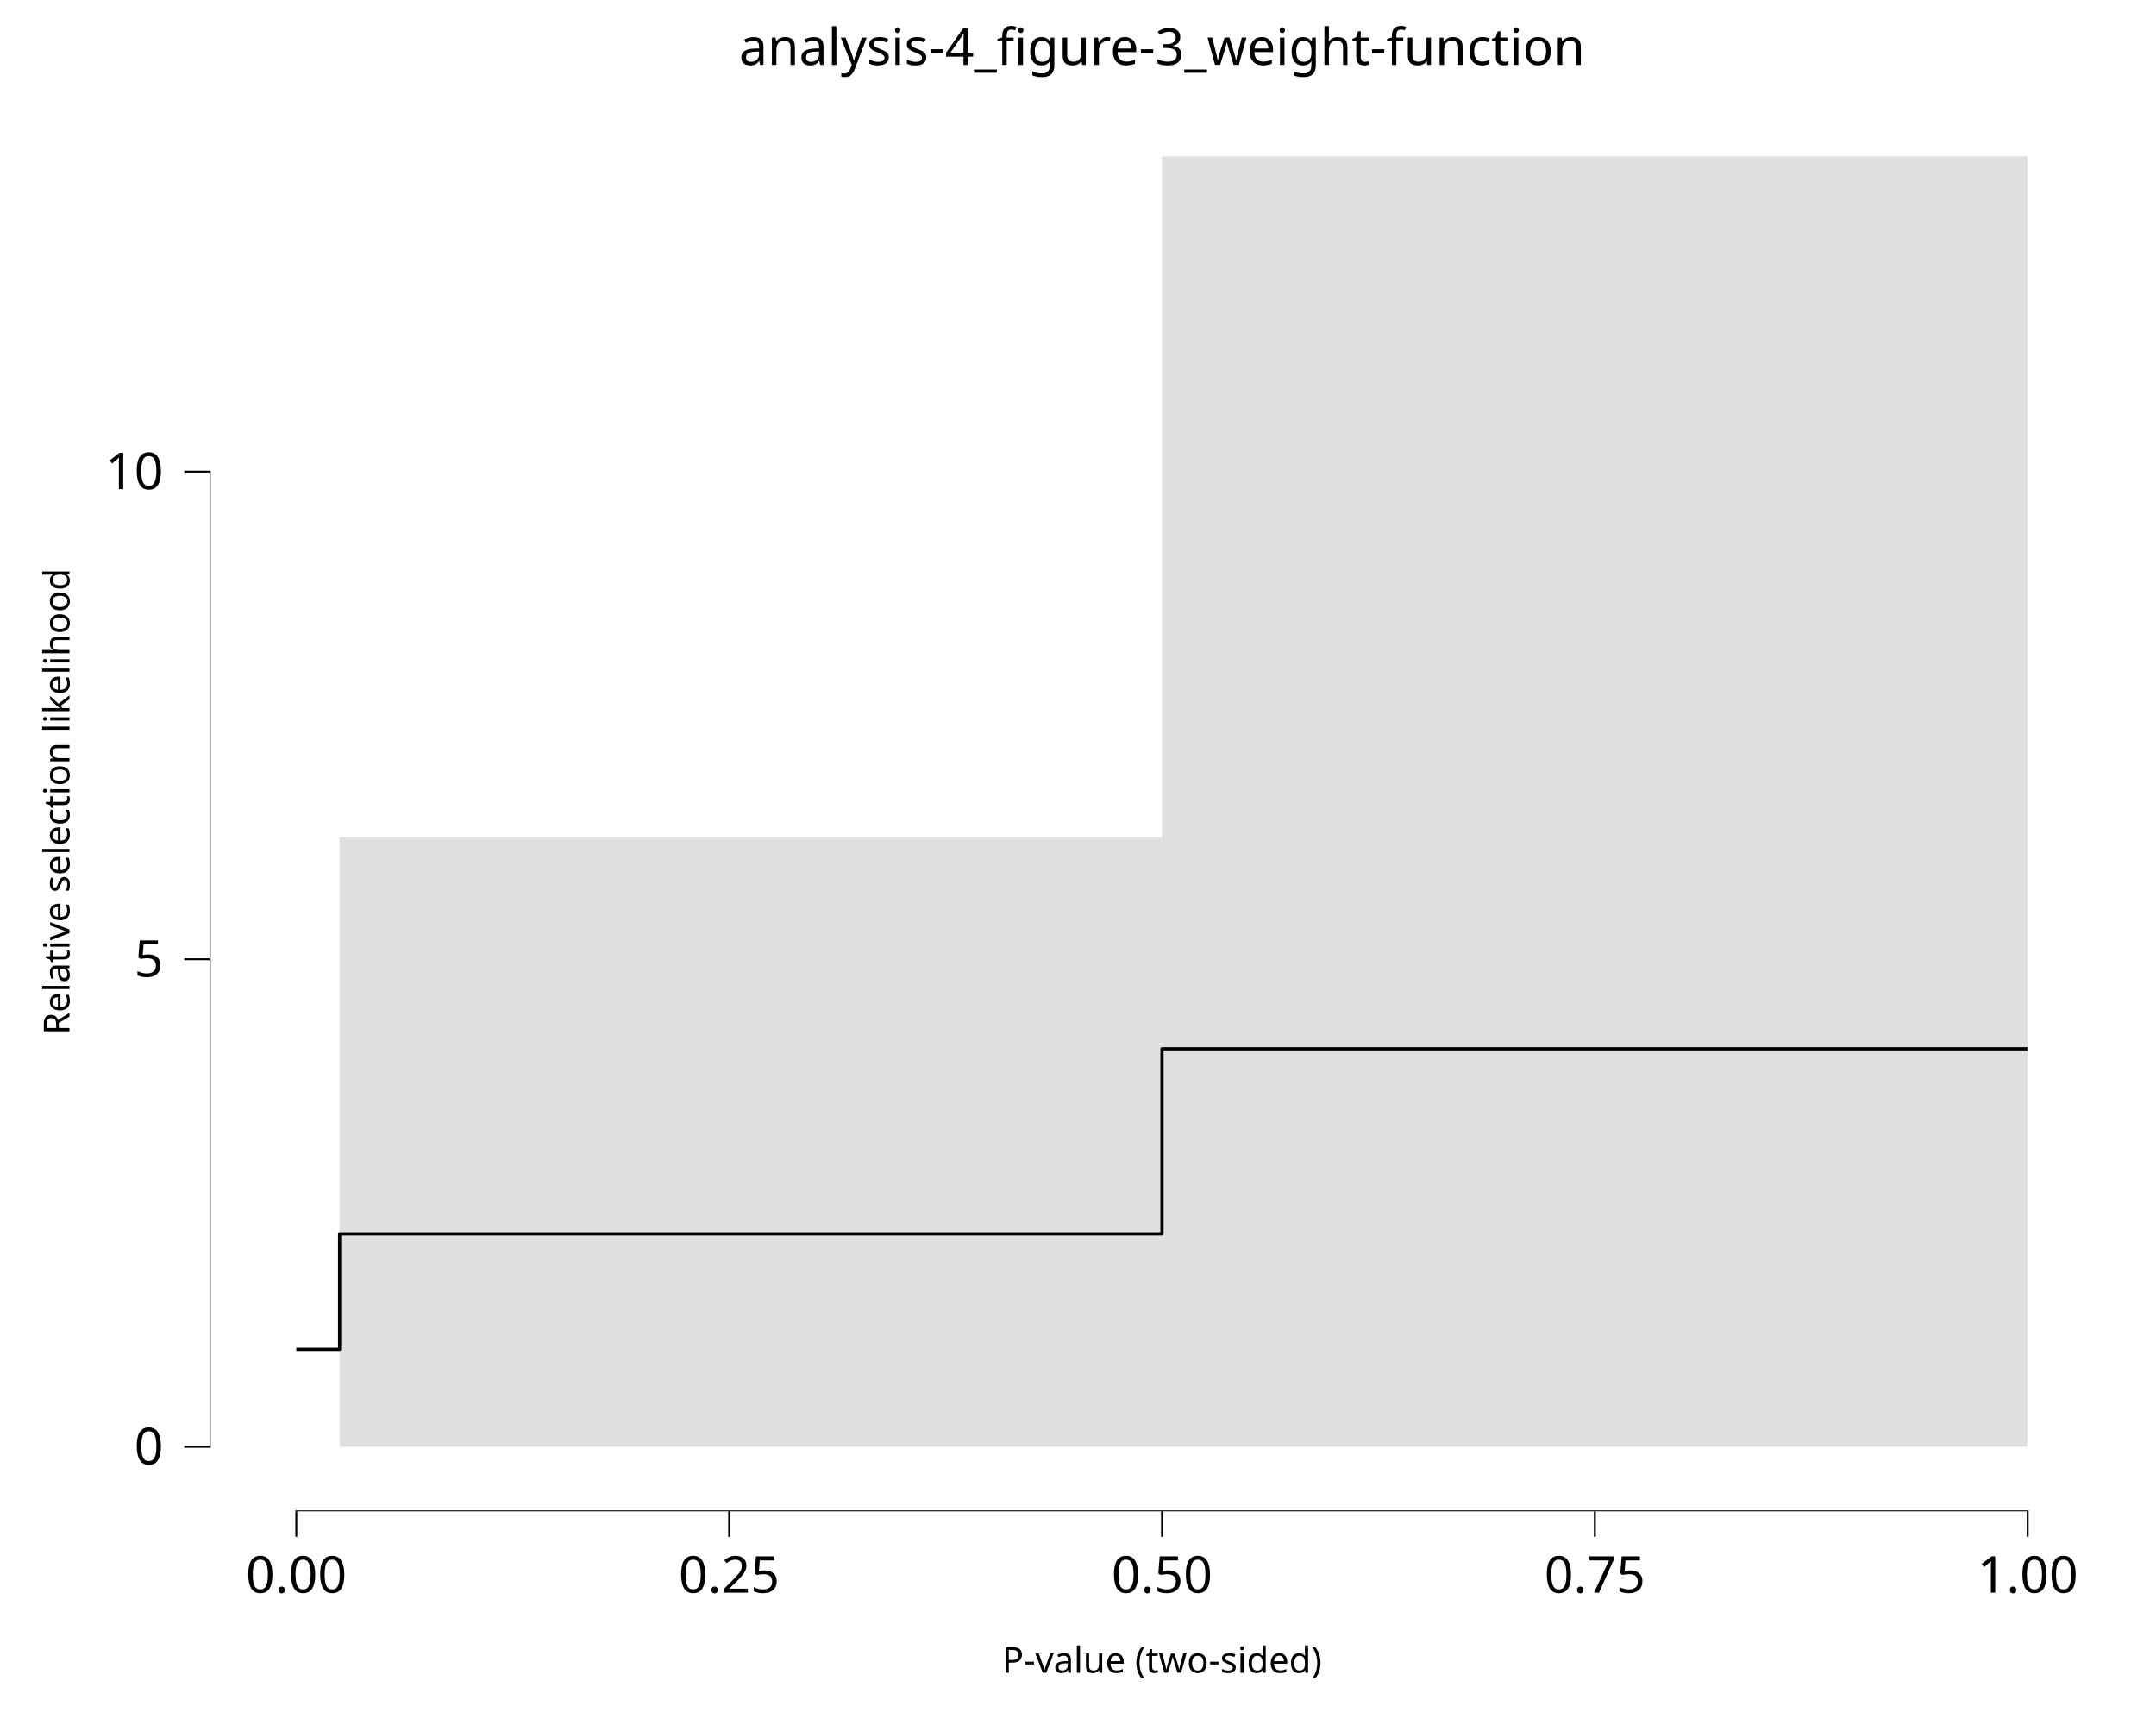
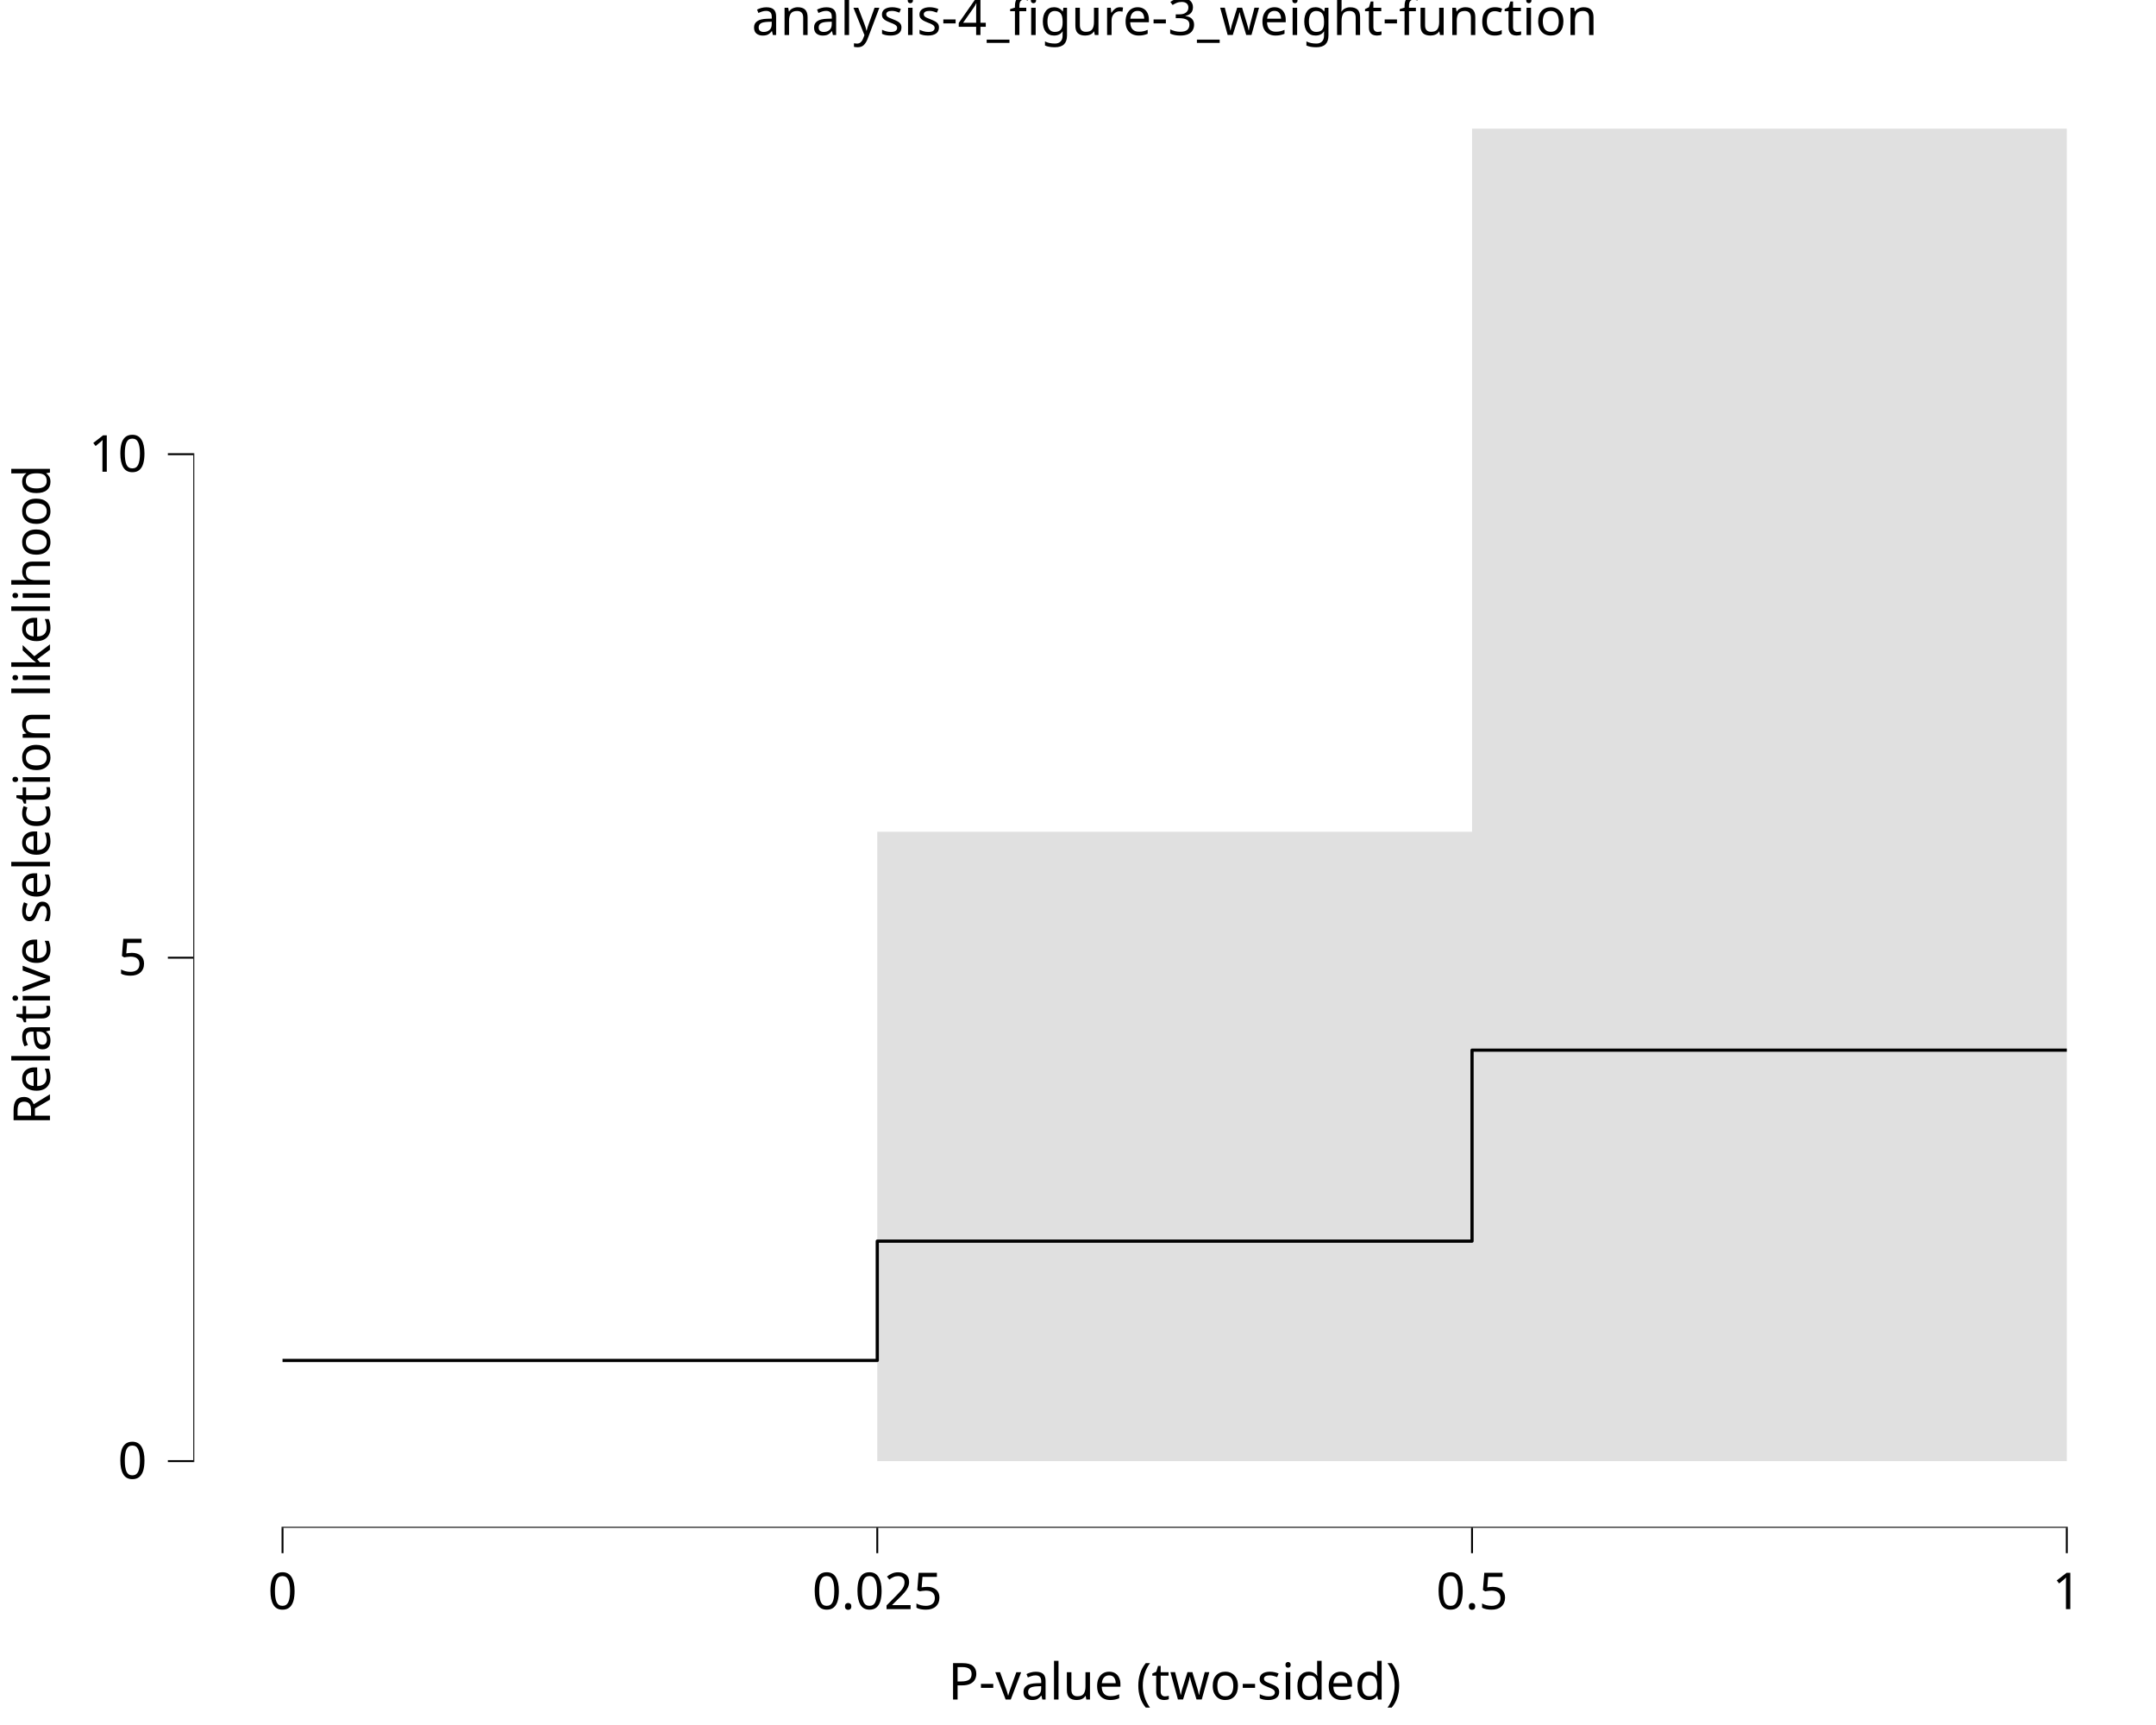
<svg xmlns="http://www.w3.org/2000/svg" class="svglite" data-engine-version="2.0" width="720.00pt" height="576.00pt" viewBox="0 0 720.00 576.00">
  <defs>
    <style type="text/css">
    .svglite line, .svglite polyline, .svglite polygon, .svglite path, .svglite rect, .svglite circle {
      fill: none;
      stroke: #000000;
      stroke-linecap: round;
      stroke-linejoin: round;
      stroke-miterlimit: 10.00;
    }
  </style>
  </defs>
  <rect width="100%" height="100%" style="stroke: none; fill: #FFFFFF;" />
  <defs>
    <clipPath id="cpMC4wMHw3MjAuMDB8MC4wMHw1NzYuMDA=">
      <rect x="0.00" y="0.00" width="720.00" height="576.00" />
    </clipPath>
  </defs>
  <g clip-path="url(#cpMC4wMHw3MjAuMDB8MC4wMHw1NzYuMDA=)">
    <rect x="-0" y="0.00" width="720.00" height="576.00" style="stroke-width: 10.67; stroke: none;" />
  </g>
  <defs>
-     <clipPath id="cpNzAuMDR8NzA2LjA1fDMwLjY3fDUwNC42Ng==">
-       <rect x="70.04" y="30.67" width="636.01" height="473.99" />
+     <clipPath id="cpNjQuNTZ8NzIwLjAwfDIwLjcxfDUxMC4xNA==">
+       <rect x="64.56" y="20.71" width="655.44" height="489.43" />
    </clipPath>
  </defs>
-   <g clip-path="url(#cpNzAuMDR8NzA2LjA1fDMwLjY3fDUwNC42Ng==)">
-     <rect x="70.04" y="30.67" width="636.01" height="473.99" style="stroke-width: 10.67; stroke: none;" />
-     <polygon points="98.95,450.55 113.41,450.55 113.41,450.55 98.95,450.55 " style="stroke-width: 0.00; stroke: none; stroke-linecap: butt; fill: #333333; fill-opacity: 0.15;" />
-     <polyline points="98.95,450.55 113.41,450.55 " style="stroke-width: 1.07; stroke: none; stroke-linecap: butt;" />
-     <polyline points="113.41,450.55 98.95,450.55 " style="stroke-width: 1.07; stroke: none; stroke-linecap: butt;" />
-     <polygon points="113.41,279.59 388.05,279.59 388.05,483.11 113.41,483.11 " style="stroke-width: 0.00; stroke: none; stroke-linecap: butt; fill: #333333; fill-opacity: 0.15;" />
-     <polyline points="113.41,279.59 388.05,279.59 " style="stroke-width: 1.07; stroke: none; stroke-linecap: butt;" />
-     <polyline points="388.05,483.11 113.41,483.11 " style="stroke-width: 1.07; stroke: none; stroke-linecap: butt;" />
-     <polygon points="388.05,52.22 677.14,52.22 677.14,483.11 388.05,483.11 " style="stroke-width: 0.00; stroke: none; stroke-linecap: butt; fill: #333333; fill-opacity: 0.15;" />
-     <polyline points="388.05,52.22 677.14,52.22 " style="stroke-width: 1.07; stroke: none; stroke-linecap: butt;" />
-     <polyline points="677.14,483.11 388.05,483.11 " style="stroke-width: 1.07; stroke: none; stroke-linecap: butt;" />
-     <polyline points="98.95,450.55 113.41,450.55 113.41,411.97 388.05,411.97 388.05,350.21 677.14,350.21 " style="stroke-width: 1.07; stroke-linecap: butt;" />
-     <line x1="98.64" y1="504.66" x2="677.46" y2="504.66" style="stroke-width: 0.64; stroke-linecap: butt;" />
-     <line x1="70.04" y1="483.43" x2="70.04" y2="157.17" style="stroke-width: 0.64; stroke-linecap: butt;" />
-     <rect x="70.04" y="30.67" width="636.01" height="473.99" style="stroke-width: 0.00; stroke: none;" />
+   <g clip-path="url(#cpNjQuNTZ8NzIwLjAwfDIwLjcxfDUxMC4xNA==)">
+     <rect x="64.56" y="20.71" width="655.44" height="489.43" style="stroke-width: 10.67; stroke: none;" />
+     <polygon points="94.35,454.27 292.97,454.27 292.97,454.27 94.35,454.27 " style="stroke-width: 0.00; stroke: none; stroke-linecap: butt; fill: #333333; fill-opacity: 0.15;" />
+     <polyline points="94.35,454.27 292.97,454.27 " style="stroke-width: 1.07; stroke: none; stroke-linecap: butt;" />
+     <polyline points="292.97,454.27 94.35,454.27 " style="stroke-width: 1.07; stroke: none; stroke-linecap: butt;" />
+     <polygon points="292.97,277.74 491.59,277.74 491.59,487.89 292.97,487.89 " style="stroke-width: 0.00; stroke: none; stroke-linecap: butt; fill: #333333; fill-opacity: 0.15;" />
+     <polyline points="292.97,277.74 491.59,277.74 " style="stroke-width: 1.07; stroke: none; stroke-linecap: butt;" />
+     <polyline points="491.59,487.89 292.97,487.89 " style="stroke-width: 1.07; stroke: none; stroke-linecap: butt;" />
+     <polygon points="491.59,42.95 690.21,42.95 690.21,487.89 491.59,487.89 " style="stroke-width: 0.00; stroke: none; stroke-linecap: butt; fill: #333333; fill-opacity: 0.15;" />
+     <polyline points="491.59,42.95 690.21,42.95 " style="stroke-width: 1.07; stroke: none; stroke-linecap: butt;" />
+     <polyline points="690.21,487.89 491.59,487.89 " style="stroke-width: 1.07; stroke: none; stroke-linecap: butt;" />
+     <polyline points="94.35,454.27 292.97,454.27 292.97,414.43 491.59,414.43 491.59,350.66 690.21,350.66 " style="stroke-width: 1.07; stroke-linecap: butt;" />
+     <line x1="94.03" y1="510.14" x2="690.53" y2="510.14" style="stroke-width: 0.64; stroke-linecap: butt;" />
+     <line x1="64.56" y1="488.21" x2="64.56" y2="151.34" style="stroke-width: 0.64; stroke-linecap: butt;" />
+     <rect x="64.56" y="20.71" width="655.44" height="489.43" style="stroke-width: 0.00; stroke: none;" />
  </g>
  <g clip-path="url(#cpMC4wMHw3MjAuMDB8MC4wMHw1NzYuMDA=)">
-     <polyline points="70.04,504.66 70.04,30.67 " style="stroke-width: 0.00; stroke: none; stroke-linecap: butt;" />
-     <text x="54.57" y="488.96" text-anchor="end" style="font-size: 17.00px; font-family: sans;" textLength="9.46px" lengthAdjust="spacingAndGlyphs">0</text>
-     <text x="54.57" y="326.15" text-anchor="end" style="font-size: 17.00px; font-family: sans;" textLength="9.46px" lengthAdjust="spacingAndGlyphs">5</text>
-     <text x="54.57" y="163.34" text-anchor="end" style="font-size: 17.00px; font-family: sans;" textLength="18.91px" lengthAdjust="spacingAndGlyphs">10</text>
-     <polyline points="61.54,483.11 70.04,483.11 " style="stroke-width: 0.64; stroke-linecap: butt;" />
-     <polyline points="61.54,320.30 70.04,320.30 " style="stroke-width: 0.64; stroke-linecap: butt;" />
-     <polyline points="61.54,157.49 70.04,157.49 " style="stroke-width: 0.64; stroke-linecap: butt;" />
-     <polyline points="70.04,504.66 706.05,504.66 " style="stroke-width: 0.00; stroke: none; stroke-linecap: butt;" />
-     <polyline points="98.95,513.16 98.95,504.66 " style="stroke-width: 0.64; stroke-linecap: butt;" />
-     <polyline points="243.50,513.16 243.50,504.66 " style="stroke-width: 0.64; stroke-linecap: butt;" />
-     <polyline points="388.05,513.16 388.05,504.66 " style="stroke-width: 0.64; stroke-linecap: butt;" />
-     <polyline points="532.60,513.16 532.60,504.66 " style="stroke-width: 0.64; stroke-linecap: butt;" />
-     <polyline points="677.14,513.16 677.14,504.66 " style="stroke-width: 0.64; stroke-linecap: butt;" />
-     <text x="98.95" y="531.83" text-anchor="middle" style="font-size: 17.00px; font-family: sans;" textLength="33.09px" lengthAdjust="spacingAndGlyphs">0.00</text>
-     <text x="243.50" y="531.83" text-anchor="middle" style="font-size: 17.00px; font-family: sans;" textLength="33.09px" lengthAdjust="spacingAndGlyphs">0.25</text>
-     <text x="388.05" y="531.83" text-anchor="middle" style="font-size: 17.00px; font-family: sans;" textLength="33.09px" lengthAdjust="spacingAndGlyphs">0.50</text>
-     <text x="532.60" y="531.83" text-anchor="middle" style="font-size: 17.00px; font-family: sans;" textLength="33.09px" lengthAdjust="spacingAndGlyphs">0.75</text>
-     <text x="677.14" y="531.83" text-anchor="middle" style="font-size: 17.00px; font-family: sans;" textLength="33.09px" lengthAdjust="spacingAndGlyphs">1.00</text>
-     <text x="388.05" y="558.56" text-anchor="middle" style="font-size: 12.00px; font-family: sans;" textLength="103.38px" lengthAdjust="spacingAndGlyphs">P-value (two-sided)</text>
-     <text transform="translate(23.20,267.66) rotate(-90)" text-anchor="middle" style="font-size: 12.00px; font-family: sans;" textLength="147.43px" lengthAdjust="spacingAndGlyphs">Relative selection likelihood</text>
-     <text x="388.05" y="21.66" text-anchor="middle" style="font-size: 17.00px; font-family: sans;" textLength="267.45px" lengthAdjust="spacingAndGlyphs">analysis-4_figure-3_weight-function</text>
+     <polyline points="64.56,510.14 64.56,20.71 " style="stroke-width: 0.00; stroke: none; stroke-linecap: butt;" />
+     <text x="49.08" y="493.74" text-anchor="end" style="font-size: 17.00px; font-family: sans;" textLength="9.46px" lengthAdjust="spacingAndGlyphs">0</text>
+     <text x="49.08" y="325.62" text-anchor="end" style="font-size: 17.00px; font-family: sans;" textLength="9.46px" lengthAdjust="spacingAndGlyphs">5</text>
+     <text x="49.08" y="157.51" text-anchor="end" style="font-size: 17.00px; font-family: sans;" textLength="18.91px" lengthAdjust="spacingAndGlyphs">10</text>
+     <polyline points="56.06,487.89 64.56,487.89 " style="stroke-width: 0.64; stroke-linecap: butt;" />
+     <polyline points="56.06,319.78 64.56,319.78 " style="stroke-width: 0.64; stroke-linecap: butt;" />
+     <polyline points="56.06,151.66 64.56,151.66 " style="stroke-width: 0.64; stroke-linecap: butt;" />
+     <polyline points="64.56,510.14 720.00,510.14 " style="stroke-width: 0.00; stroke: none; stroke-linecap: butt;" />
+     <polyline points="94.35,518.64 94.35,510.14 " style="stroke-width: 0.64; stroke-linecap: butt;" />
+     <polyline points="292.97,518.64 292.97,510.14 " style="stroke-width: 0.64; stroke-linecap: butt;" />
+     <polyline points="491.59,518.64 491.59,510.14 " style="stroke-width: 0.64; stroke-linecap: butt;" />
+     <polyline points="690.21,518.64 690.21,510.14 " style="stroke-width: 0.64; stroke-linecap: butt;" />
+     <text x="94.35" y="537.32" text-anchor="middle" style="font-size: 17.00px; font-family: sans;" textLength="9.46px" lengthAdjust="spacingAndGlyphs">0</text>
+     <text x="292.97" y="537.32" text-anchor="middle" style="font-size: 17.00px; font-family: sans;" textLength="42.54px" lengthAdjust="spacingAndGlyphs">0.025</text>
+     <text x="491.59" y="537.32" text-anchor="middle" style="font-size: 17.00px; font-family: sans;" textLength="23.63px" lengthAdjust="spacingAndGlyphs">0.5</text>
+     <text x="690.21" y="537.32" text-anchor="middle" style="font-size: 17.00px; font-family: sans;" textLength="9.46px" lengthAdjust="spacingAndGlyphs">1</text>
+     <text x="392.28" y="567.49" text-anchor="middle" style="font-size: 17.00px; font-family: sans;" textLength="146.46px" lengthAdjust="spacingAndGlyphs">P-value (two-sided)</text>
+     <text transform="translate(16.68,265.42) rotate(-90)" text-anchor="middle" style="font-size: 17.00px; font-family: sans;" textLength="208.86px" lengthAdjust="spacingAndGlyphs">Relative selection likelihood</text>
+     <text x="392.28" y="11.70" text-anchor="middle" style="font-size: 17.00px; font-family: sans;" textLength="267.45px" lengthAdjust="spacingAndGlyphs">analysis-4_figure-3_weight-function</text>
  </g>
</svg>
